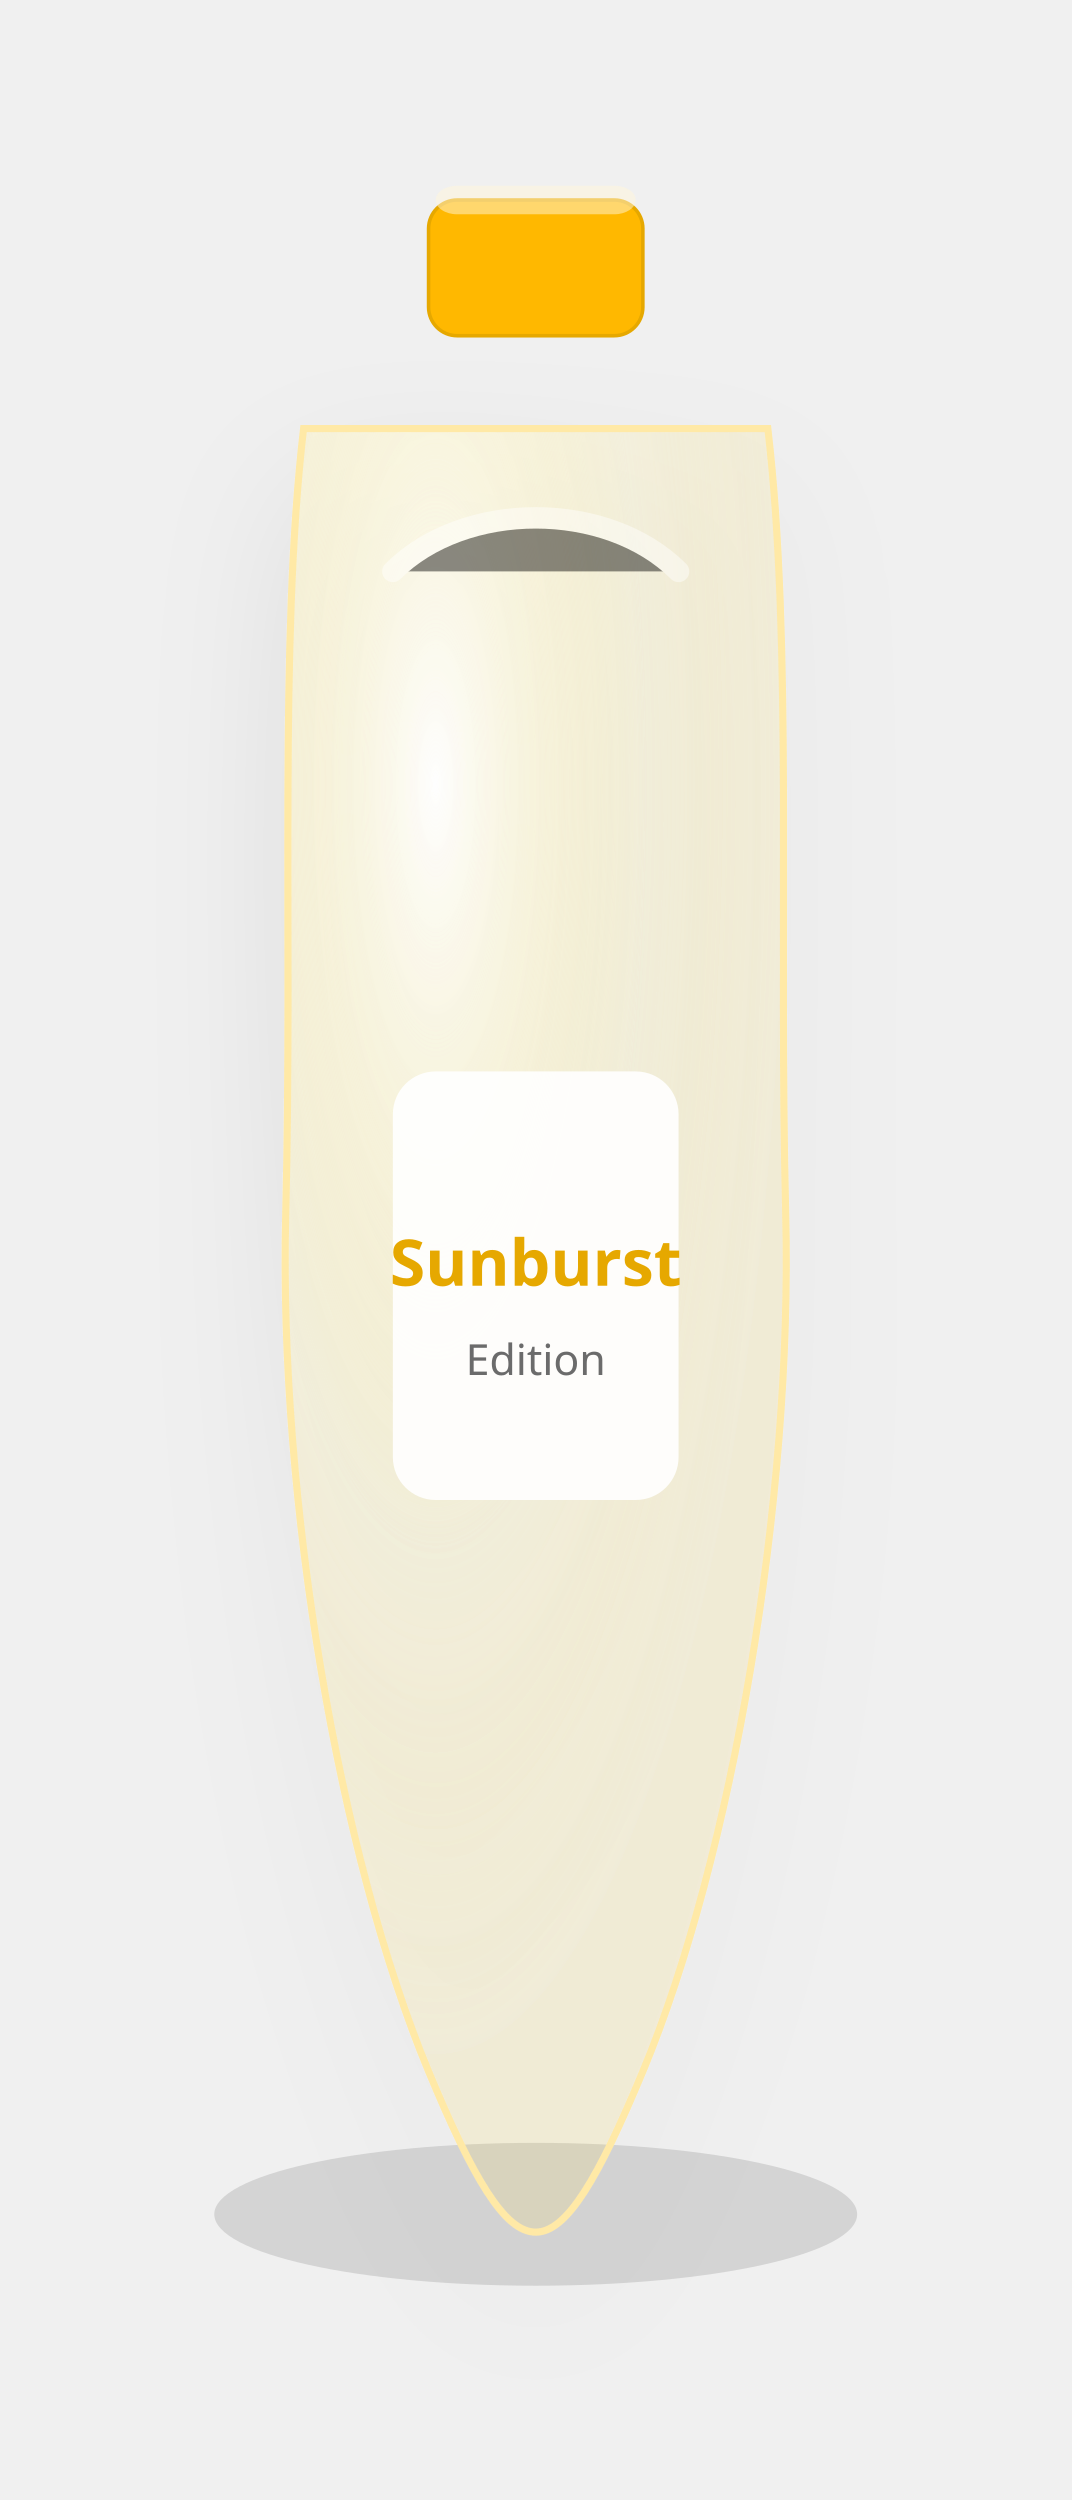
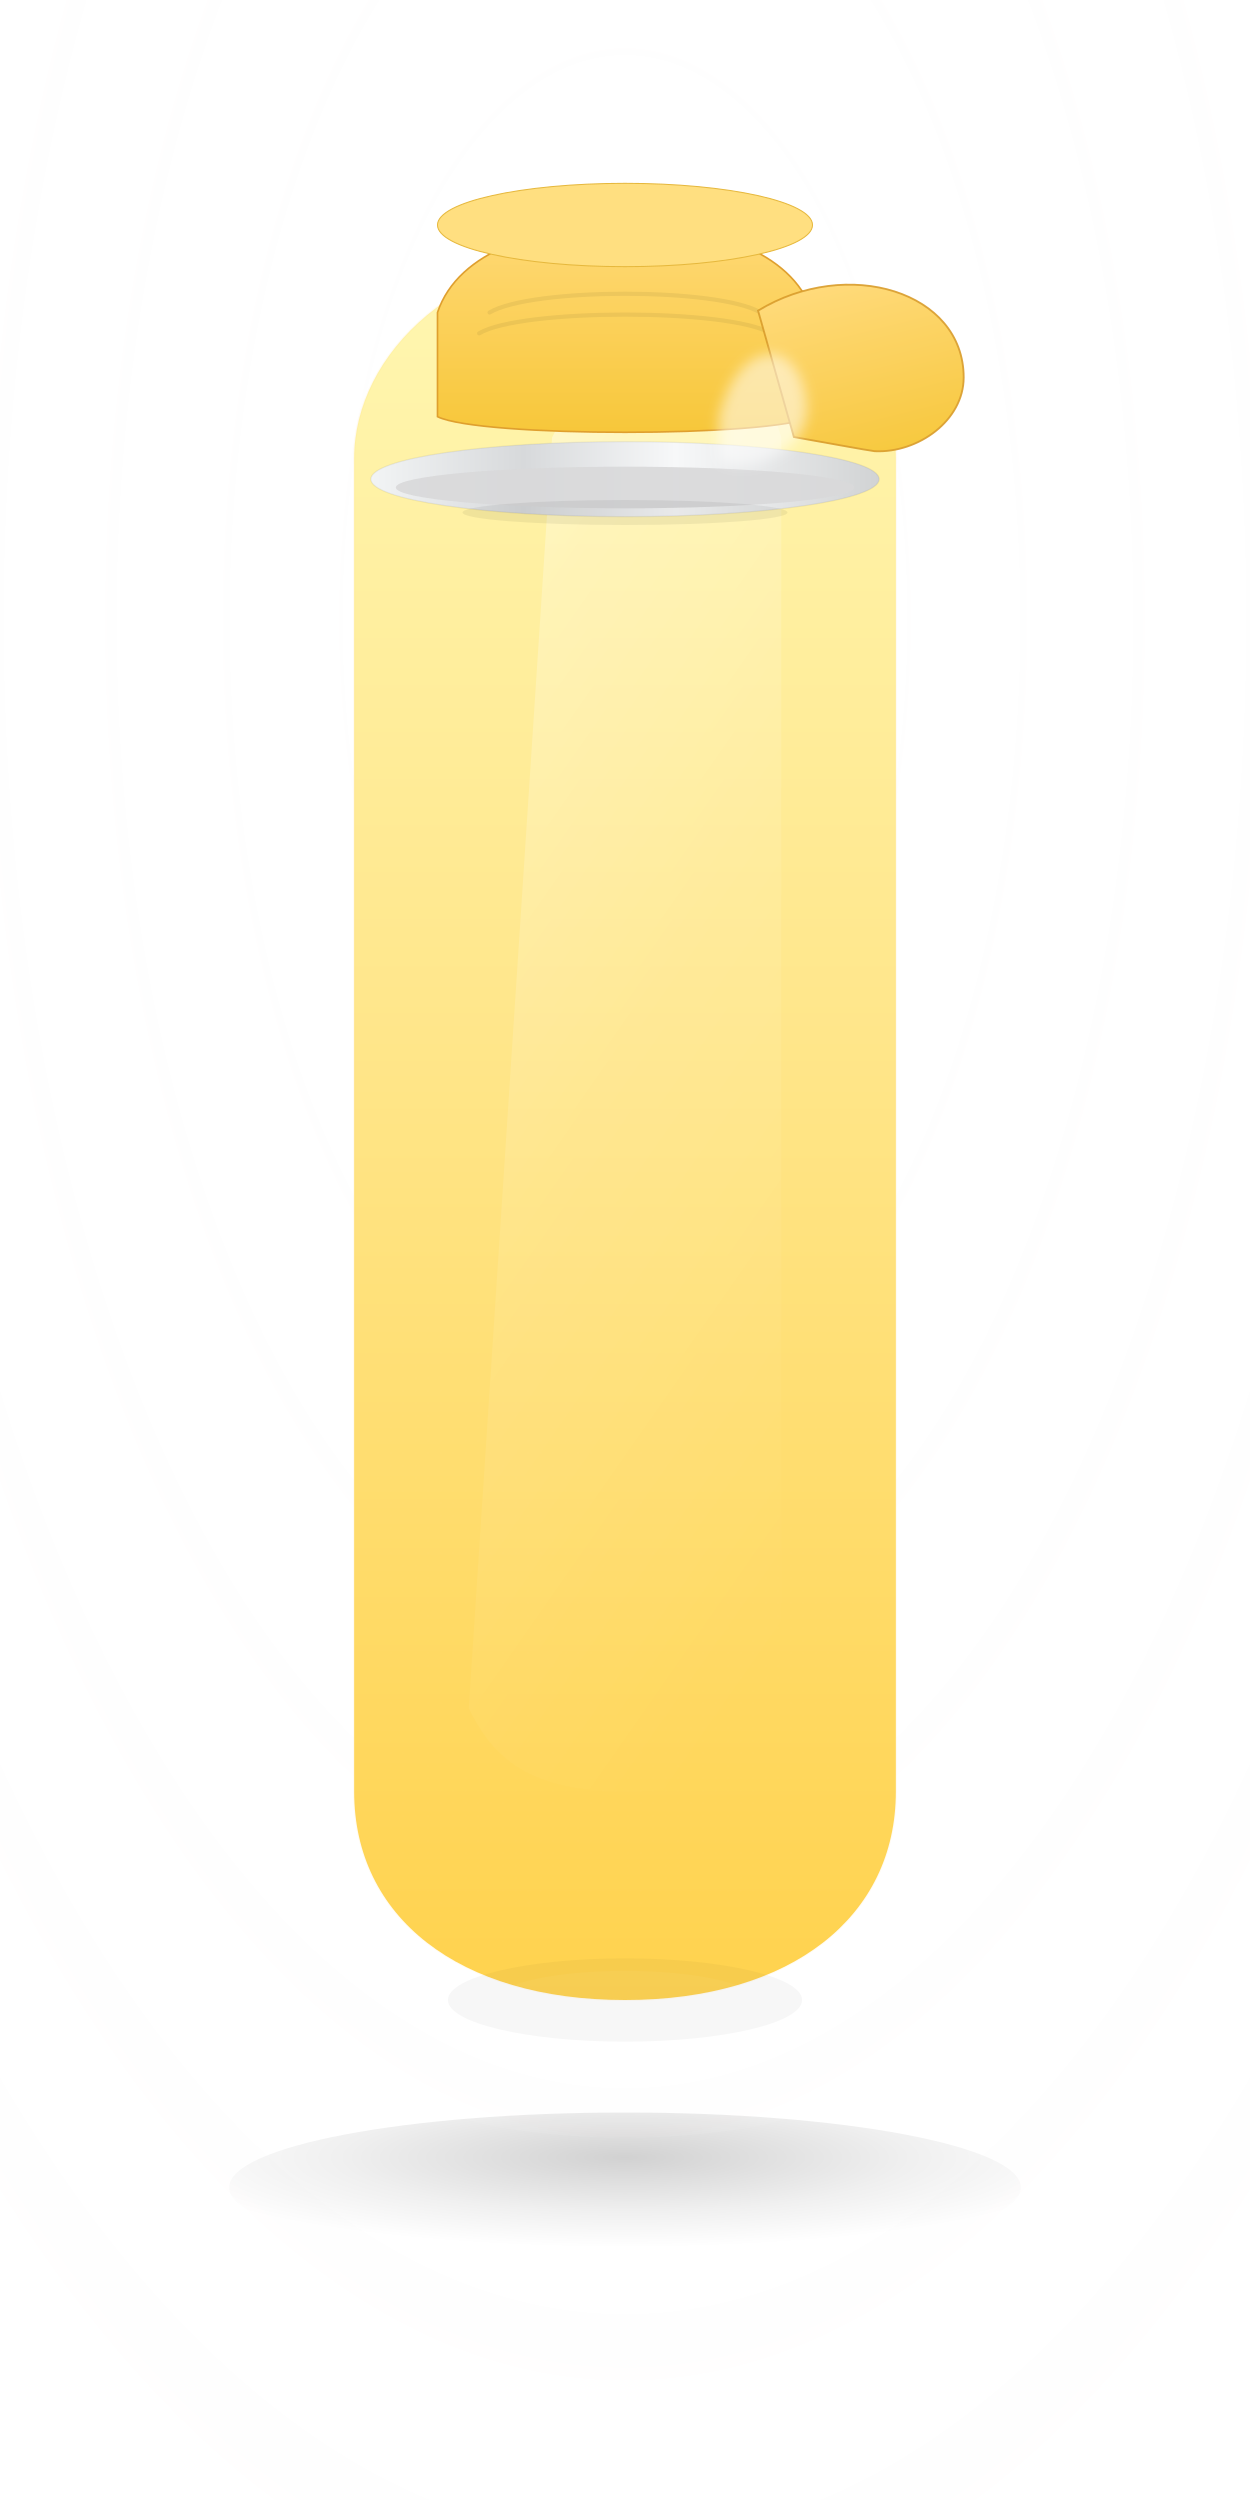
- <svg xmlns="http://www.w3.org/2000/svg" viewBox="0 0 300 700" width="300" height="700" role="img" aria-label="Sunburst photo-style bottle">
+ <svg xmlns="http://www.w3.org/2000/svg" width="600" height="1200" viewBox="0 0 600 1200" preserveAspectRatio="xMidYMid meet" role="img" aria-label="Sunburst photo-style bottle">
  <defs>
-     <linearGradient id="sunGlass" x1="0" x2="0" y1="0" y2="1">
-       <stop offset="0%" stop-color="#fff9e6" />
-       <stop offset="100%" stop-color="#fff0c7" />
+     <linearGradient id="bodyMain_yellow" x1="0" x2="0" y1="0" y2="1">
+       <stop offset="0" stop-color="#fff7b2" />
+       <stop offset="0.45" stop-color="#ffe68a" />
+       <stop offset="1" stop-color="#ffd24d" />
    </linearGradient>
-     <radialGradient id="sunShine" cx="30%" cy="20%" r="70%">
-       <stop offset="0%" stop-color="#ffffff" stop-opacity="0.95" />
-       <stop offset="60%" stop-color="#fff1a6" stop-opacity="0.25" />
-       <stop offset="100%" stop-color="#ffd93d" stop-opacity="0.12" />
+     <linearGradient id="bodyGloss_yellow" x1="0.35" x2="0.65" y1="0" y2="1">
+       <stop offset="0" stop-color="#ffffff" stop-opacity="0.85" />
+       <stop offset="0.15" stop-color="#ffffff" stop-opacity="0.45" />
+       <stop offset="0.5" stop-color="#ffffff" stop-opacity="0.18" />
+       <stop offset="1" stop-color="#ffffff" stop-opacity="0" />
+     </linearGradient>
+     <radialGradient id="topCurve_yellow" cx="50%" cy="10%" r="60%">
+       <stop offset="0" stop-color="#ffffff" stop-opacity="0.6" />
+       <stop offset="1" stop-color="#ffffff" stop-opacity="0" />
    </radialGradient>
-     <filter id="sdrop2" x="-50%" y="-50%" width="200%" height="200%">
-       <feDropShadow dx="0" dy="18" stdDeviation="20" flood-color="#000" flood-opacity="0.12" />
+     <linearGradient id="capGrad_yellow" x1="0" x2="0" y1="0" y2="1">
+       <stop offset="0" stop-color="#ffd976" />
+       <stop offset="1" stop-color="#f7c73a" />
+     </linearGradient>
+     <linearGradient id="metalRim_yellow" x1="0" x2="1" y1="0" y2="0">
+       <stop offset="0" stop-color="#f2f4f5" stop-opacity="1" />
+       <stop offset="0.3" stop-color="#d7d9db" stop-opacity="1" />
+       <stop offset="0.6" stop-color="#f7f8f9" stop-opacity="1" />
+       <stop offset="1" stop-color="#d1d3d4" stop-opacity="1" />
+     </linearGradient>
+     <radialGradient id="shadowGrad_yellow" cx="50%" cy="30%" r="60%">
+       <stop offset="0" stop-color="#000" stop-opacity="0.18" />
+       <stop offset="0.6" stop-color="#000" stop-opacity="0.06" />
+       <stop offset="1" stop-color="#000" stop-opacity="0" />
+     </radialGradient>
+     <pattern id="microTexture_yellow" patternUnits="userSpaceOnUse" width="6" height="6">
+       <rect width="6" height="6" fill="transparent" />
+       <circle cx="1.5" cy="1.5" r="0.5" fill="rgba(255,255,255,0.03)" />
+     </pattern>
+     <filter id="innerShadow_yellow" x="-50%" y="-50%" width="200%" height="200%">
+       <feOffset dx="0" dy="6" in="SourceAlpha" result="off" />
+       <feGaussianBlur in="off" stdDeviation="8" result="blur" />
+       <feComposite in="blur" in2="SourceAlpha" operator="out" result="comp" />
+       <feColorMatrix in="comp" type="matrix" values="0 0 0 0 0                                                       0 0 0 0 0                                                       0 0 0 0 0                                                       0 0 0 0.35" />
+       <feBlend in="SourceGraphic" mode="multiply" />
    </filter>
+     <filter id="softBlur_yellow" x="-50%" y="-50%" width="200%" height="200%">
+       <feGaussianBlur stdDeviation="3" />
+     </filter>
+     <radialGradient id="vignette_yellow" cx="50%" cy="25%" r="80%">
+       <stop offset="0" stop-color="#ffffff" stop-opacity="0" />
+       <stop offset="1" stop-color="#f6f4f4" stop-opacity="0.035" />
+     </radialGradient>
  </defs>
-   <ellipse cx="150" cy="620" rx="90" ry="20" fill="#000" opacity="0.12" />
-   <g filter="url(#sdrop2)">
-     <path d="M85 120 C78 180, 82 260, 80 340 C78 420, 95 520, 120 580 C145 640, 155 640, 180 580 C205 520, 222 420, 220 340 C218 260, 222 180, 215 120 Z" fill="url(#sunShine)" stroke="#ffe9a6" stroke-width="2" />
+   <rect width="100%" height="100%" fill="#ffffff" />
+   <rect x="0" y="0" width="600" height="1200" fill="url(#vignette_yellow)" />
+   <ellipse cx="300" cy="1050" rx="190" ry="36" fill="url(#shadowGrad_yellow)" />
+   <g id="bottle_yellow">
+     <path d="M170 220 C170 170 220 120 300 120 C380 120 430 170 430 220 L430 860 C430 920 380 960 300 960 C220 960 170 920 170 860 Z" fill="url(#bodyMain_yellow)" stroke="#ffbb3c" stroke-opacity="0.07" stroke-width="1" />
+     <path d="M170 220 C170 170 220 120 300 120 C380 120 430 170 430 220 L430 860 C430 920 380 960 300 960 C220 960 170 920 170 860 Z" fill="url(#microTexture_yellow)" opacity="0.20" />
+     <path d="M210 210 C230 160 270 130 300 130 C330 130 370 160 390 210 L390 230 C370 200 330 180 300 180 C270 180 230 200 210 230 Z" fill="url(#topCurve_yellow)" opacity="0.62" />
+     <path d="M265 210 C290 160 310 140 330 140 C350 140 360 160 375 210 L375 820 C365 840 350 860 300 860 C250 860 235 840 225 820 Z" fill="url(#bodyGloss_yellow)" opacity="0.52" />
+     <path d="M170 220 C170 170 220 120 300 120 C380 120 430 170 430 220 L430 860 C430 920 380 960 300 960 C220 960 170 920 170 860 Z" fill="none" filter="url(#innerShadow_yellow)" />
+     <ellipse cx="300" cy="230" rx="122" ry="18" fill="url(#metalRim_yellow)" stroke="#000" stroke-opacity="0.06" stroke-width="0.6" />
+     <ellipse cx="300" cy="234" rx="110" ry="10" fill="#d9d9da" opacity="0.92" />
+     <ellipse cx="300" cy="246" rx="78" ry="6" fill="#000" opacity="0.06" />
+     <path d="M210 150 C220 120 260 108 300 108 C340 108 380 120 390 150 L390 200 C370 210 230 210 210 200 Z" fill="url(#capGrad_yellow)" stroke="#df9f2e" stroke-width="0.8" />
+     <ellipse cx="300" cy="108" rx="90" ry="20" fill="#ffdf80" stroke="#e6b83d" stroke-width="0.5" />
+     <g opacity="0.06" stroke="#000" stroke-linecap="round" stroke-width="2">
+       <path d="M230 160 C250 148 350 148 370 160" fill="none" />
+       <path d="M235 150 C255 138 345 138 365 150" fill="none" />
+     </g>
+     <path d="M372 135 C420 120 470 150 460 190 C455 210 430 220 410 214 C405 212 392 206 374 198 Z" fill="url(#capGrad_yellow)" stroke="#d89b2a" stroke-opacity="0.9" stroke-width="0.9" transform="rotate(-14 400 170) translate(-2,6)" />
+     <path d="M372 135 C420 120 470 150 460 190 C455 210 430 220 410 214 C405 212 392 206 374 198 Z" fill="#ffffff" opacity="0.03" transform="rotate(-14 400 170) translate(-2,6)" />
+     <g opacity="0.6" filter="url(#softBlur_yellow)">
+       <path d="M345 200 C350 180 360 170 370 170 C378 170 385 178 387 192 C389 206 380 216 370 220 C360 224 350 224 345 220 Z" fill="#ffffff" opacity="0.88" />
+     </g>
+     <ellipse cx="300" cy="960" rx="85" ry="20" fill="#000" opacity="0.035" />
+     <ellipse cx="300" cy="960" rx="62" ry="14" fill="#ffffff" opacity="0.035" />
  </g>
-   <rect x="120" y="56" width="60" height="38" rx="8" fill="#ffb800" stroke="#e6a800" stroke-width="1" />
-   <rect x="122" y="52" width="56" height="8" rx="6" fill="#fff6da" opacity="0.5" />
-   <path d="M110 160 C130 140, 170 140, 190 160" stroke="#ffffff" stroke-width="6" stroke-linecap="round" opacity="0.45" />
-   <rect x="110" y="300" width="80" height="120" rx="12" fill="#ffffff" opacity="0.9" />
-   <text x="150" y="360" font-family="Poppins, sans-serif" font-weight="700" font-size="18" text-anchor="middle" fill="#e6a800">Sunburst</text>
-   <text x="150" y="385" font-family="Nunito, sans-serif" font-size="12" text-anchor="middle" fill="#6b6b6b">Edition</text>
+   <g opacity="0.06">
+     <ellipse cx="300" cy="1006" rx="92" ry="20" fill="#ffffff" />
+   </g>
</svg>
